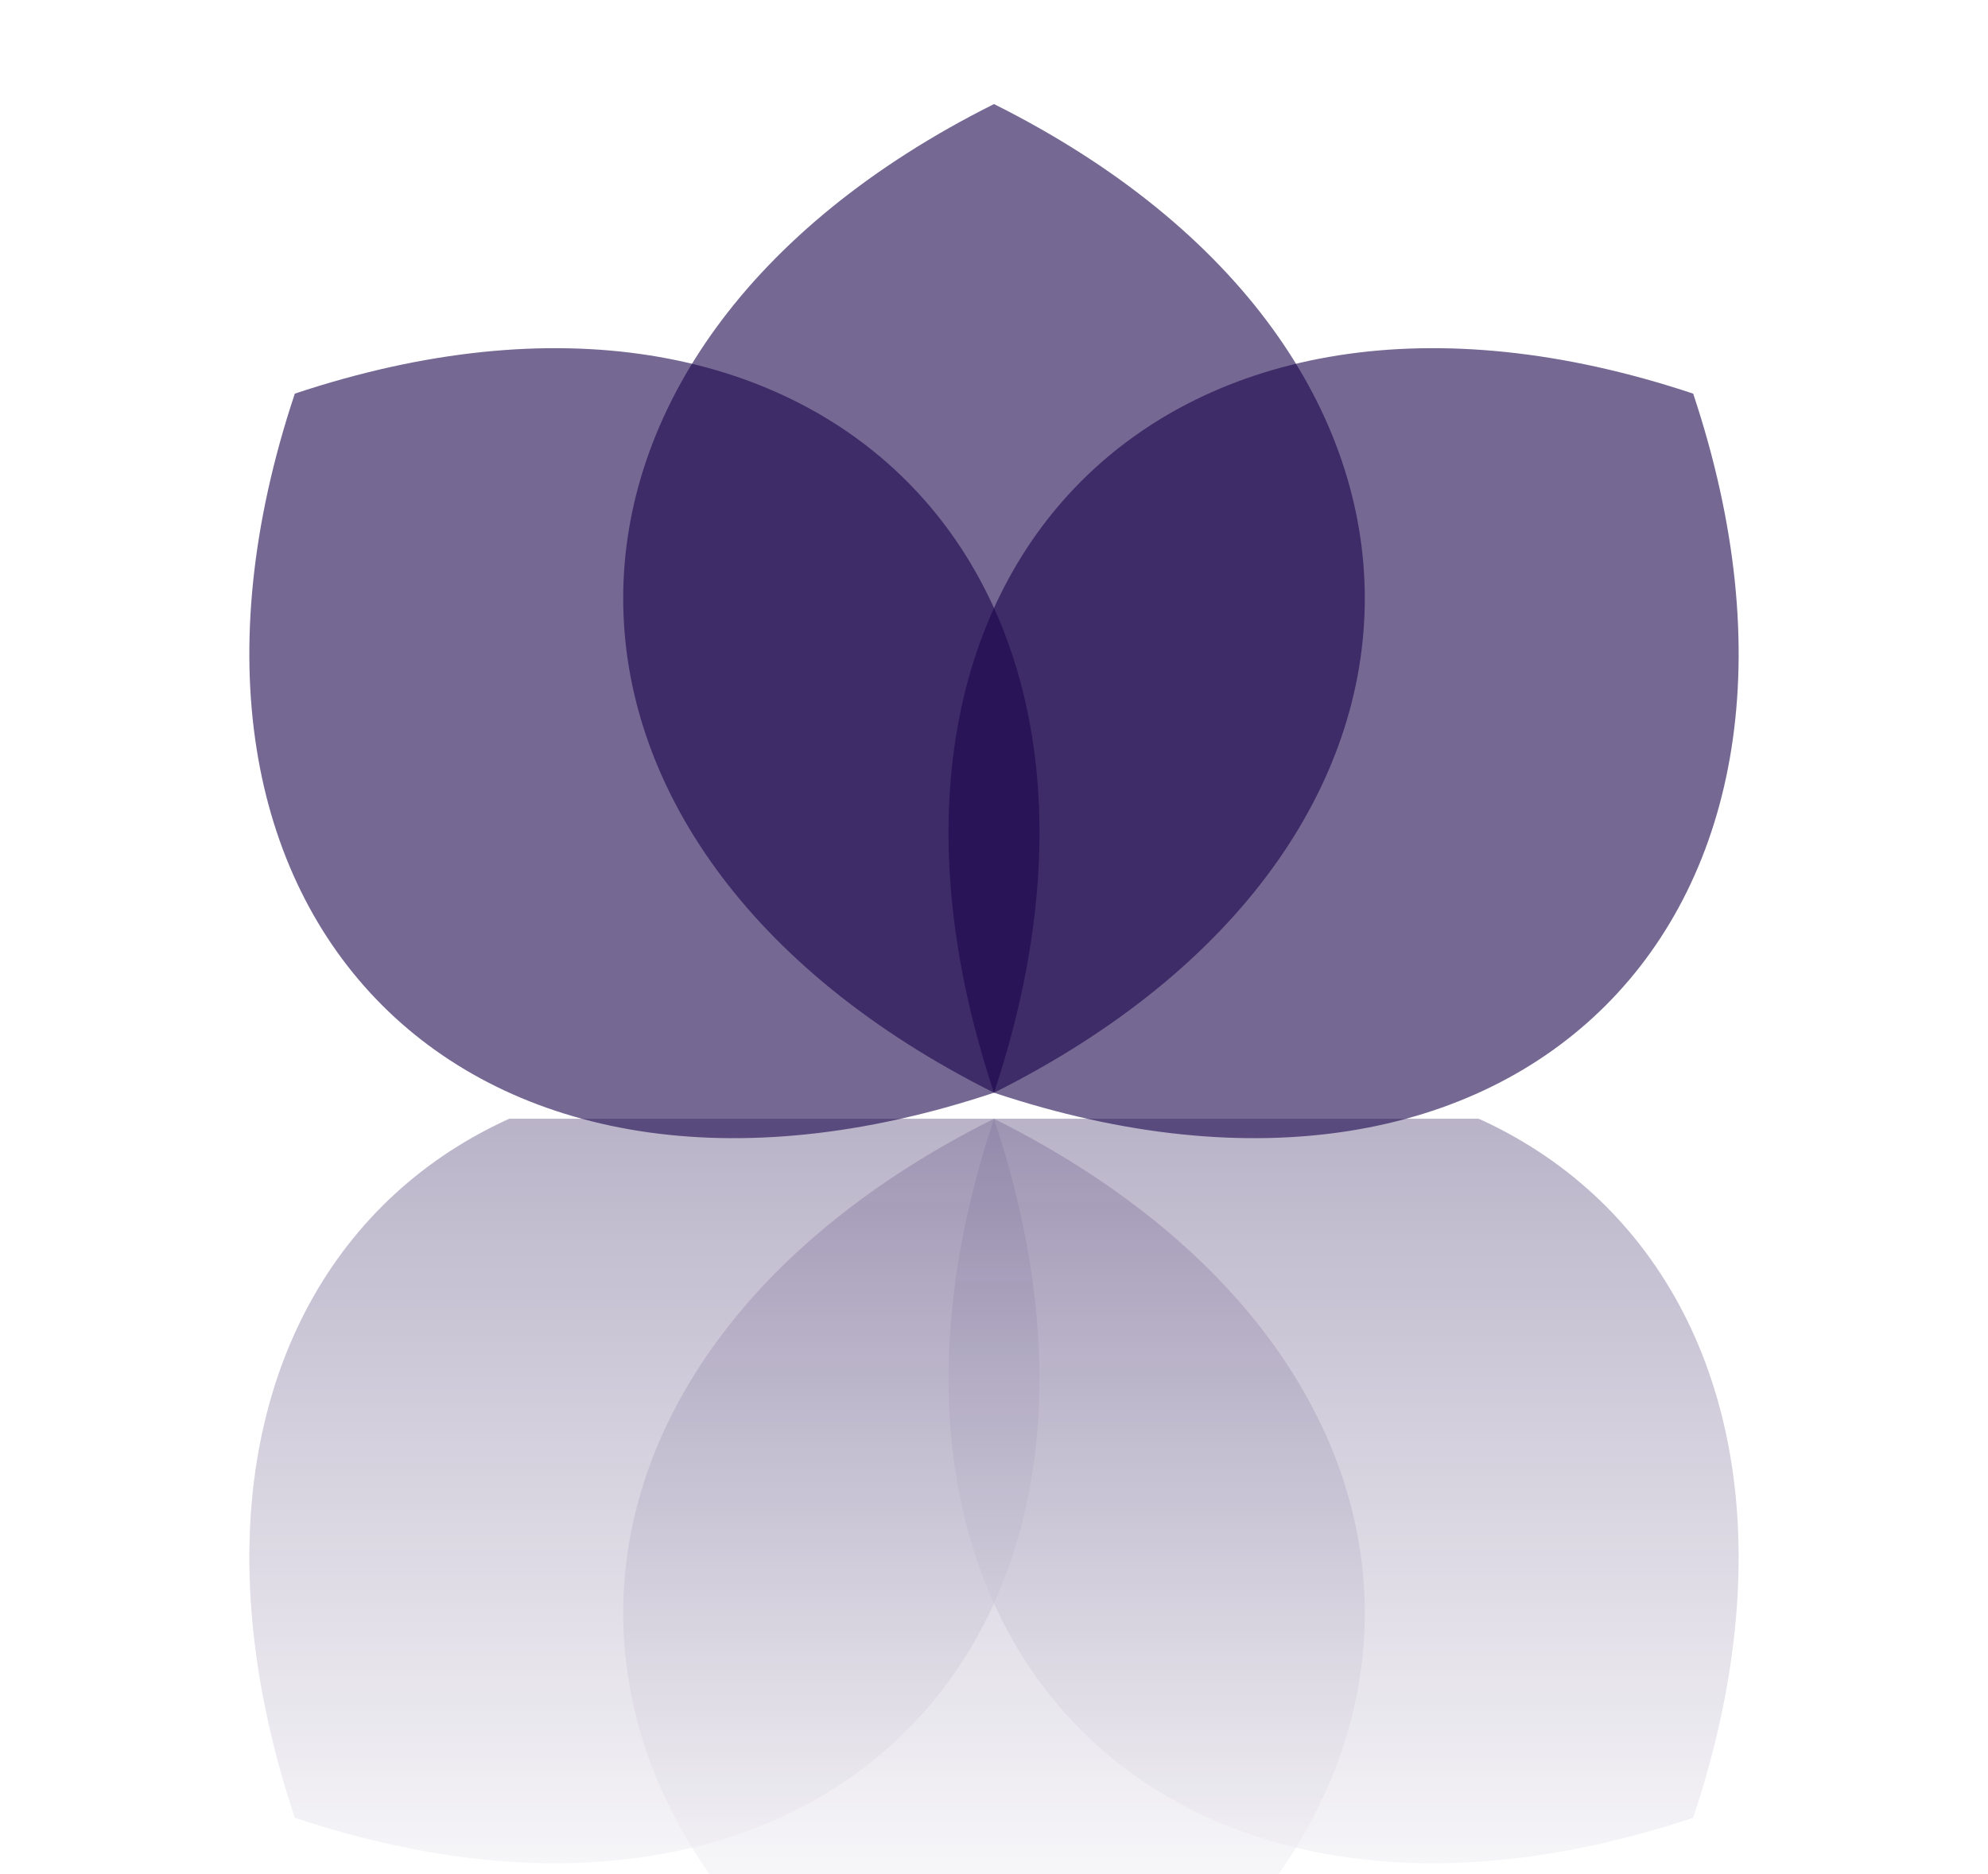
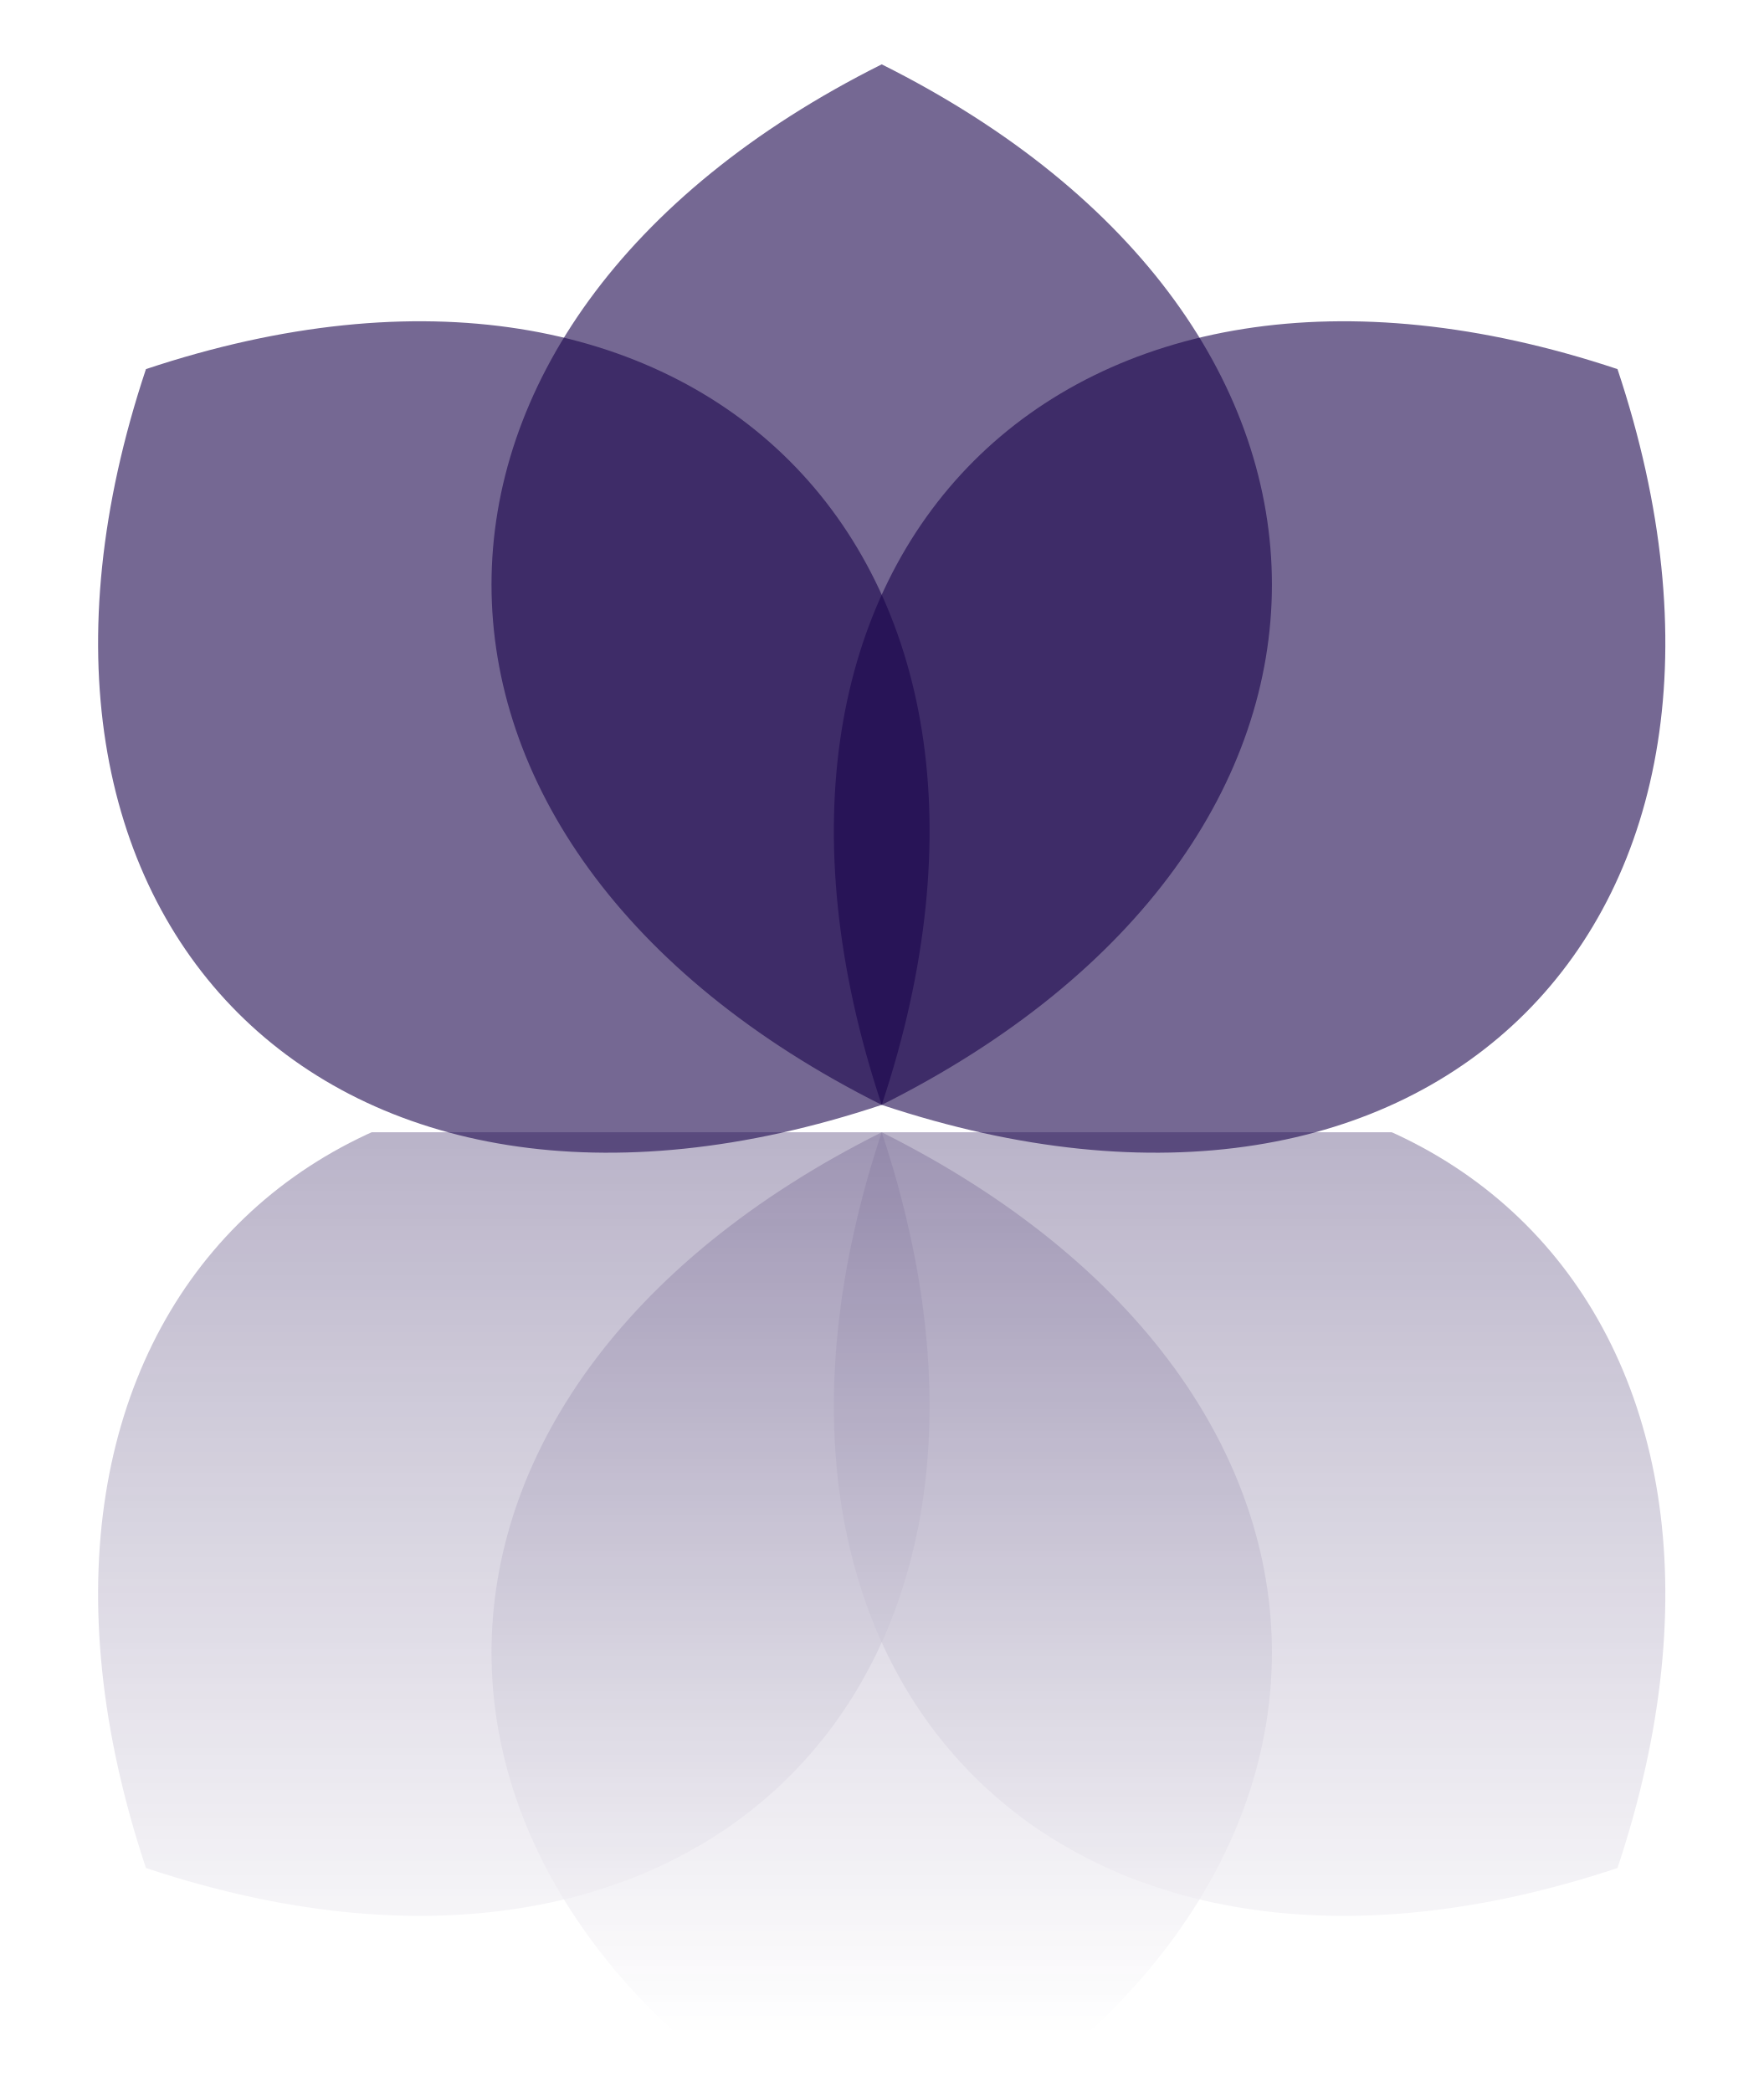
- <svg xmlns="http://www.w3.org/2000/svg" viewBox="130 200 764 720">
+ <svg xmlns="http://www.w3.org/2000/svg" viewBox="190 130 644 764">
  <defs>
    <linearGradient id="fdmdark" x1="0" y1="0" x2="0" y2="1">
      <stop offset="0" stop-color="#fff" stop-opacity="0.5" />
      <stop offset="1" stop-color="#fff" stop-opacity="0" />
    </linearGradient>
    <mask id="fmmdark" maskUnits="userSpaceOnUse" x="0" y="0" width="1024" height="1024">
      <rect x="0" y="630" width="1024" height="330" fill="url(#fdmdark)" />
    </mask>
  </defs>
-   <g transform="translate(512 620) rotate(-45)">
-     <path d="M0 0 C190 -95.0 190 -285.0 0 -380 C-190 -285.0 -190 -95.0 0 0 Z" fill="#1A044C" fill-opacity="0.6" />
-   </g>
-   <g transform="translate(512 620) rotate(45)">
-     <path d="M0 0 C190 -95.0 190 -285.0 0 -380 C-190 -285.0 -190 -95.0 0 0 Z" fill="#1A044C" fill-opacity="0.6" />
-   </g>
-   <g transform="translate(512 620) rotate(0)">
-     <path d="M0 0 C190 -95.0 190 -285.0 0 -380 C-190 -285.0 -190 -95.0 0 0 Z" fill="#1A044C" fill-opacity="0.6" />
-   </g>
-   <g mask="url(#fmmdark)">
-     <g transform="translate(0 1250) scale(1 -1)">
-       <g transform="translate(512 620) rotate(-45)">
-         <path d="M0 0 C190 -95.0 190 -285.0 0 -380 C-190 -285.0 -190 -95.0 0 0 Z" fill="#1A044C" fill-opacity="0.6" />
-       </g>
-       <g transform="translate(512 620) rotate(45)">
-         <path d="M0 0 C190 -95.0 190 -285.0 0 -380 C-190 -285.0 -190 -95.0 0 0 Z" fill="#1A044C" fill-opacity="0.6" />
-       </g>
-       <g transform="translate(512 620) rotate(0)">
-         <path d="M0 0 C190 -95.0 190 -285.0 0 -380 C-190 -285.0 -190 -95.0 0 0 Z" fill="#1A044C" fill-opacity="0.6" />
+   <g transform="translate(0 -86.5)">
+     <g transform="translate(512 620) rotate(-45)">
+       <path d="M0 0 C190 -95.0 190 -285.0 0 -380 C-190 -285.0 -190 -95.0 0 0 Z" fill="#1A044C" fill-opacity="0.6" />
+     </g>
+     <g transform="translate(512 620) rotate(45)">
+       <path d="M0 0 C190 -95.0 190 -285.0 0 -380 C-190 -285.0 -190 -95.0 0 0 Z" fill="#1A044C" fill-opacity="0.6" />
+     </g>
+     <g transform="translate(512 620) rotate(0)">
+       <path d="M0 0 C190 -95.0 190 -285.0 0 -380 C-190 -285.0 -190 -95.0 0 0 Z" fill="#1A044C" fill-opacity="0.6" />
+     </g>
+     <g mask="url(#fmmdark)">
+       <g transform="translate(0 1250) scale(1 -1)">
+         <g transform="translate(512 620) rotate(-45)">
+           <path d="M0 0 C190 -95.0 190 -285.0 0 -380 C-190 -285.0 -190 -95.0 0 0 Z" fill="#1A044C" fill-opacity="0.6" />
+         </g>
+         <g transform="translate(512 620) rotate(45)">
+           <path d="M0 0 C190 -95.0 190 -285.0 0 -380 C-190 -285.0 -190 -95.0 0 0 Z" fill="#1A044C" fill-opacity="0.6" />
+         </g>
+         <g transform="translate(512 620) rotate(0)">
+           <path d="M0 0 C190 -95.0 190 -285.0 0 -380 C-190 -285.0 -190 -95.0 0 0 Z" fill="#1A044C" fill-opacity="0.6" />
+         </g>
      </g>
    </g>
  </g>
</svg>
